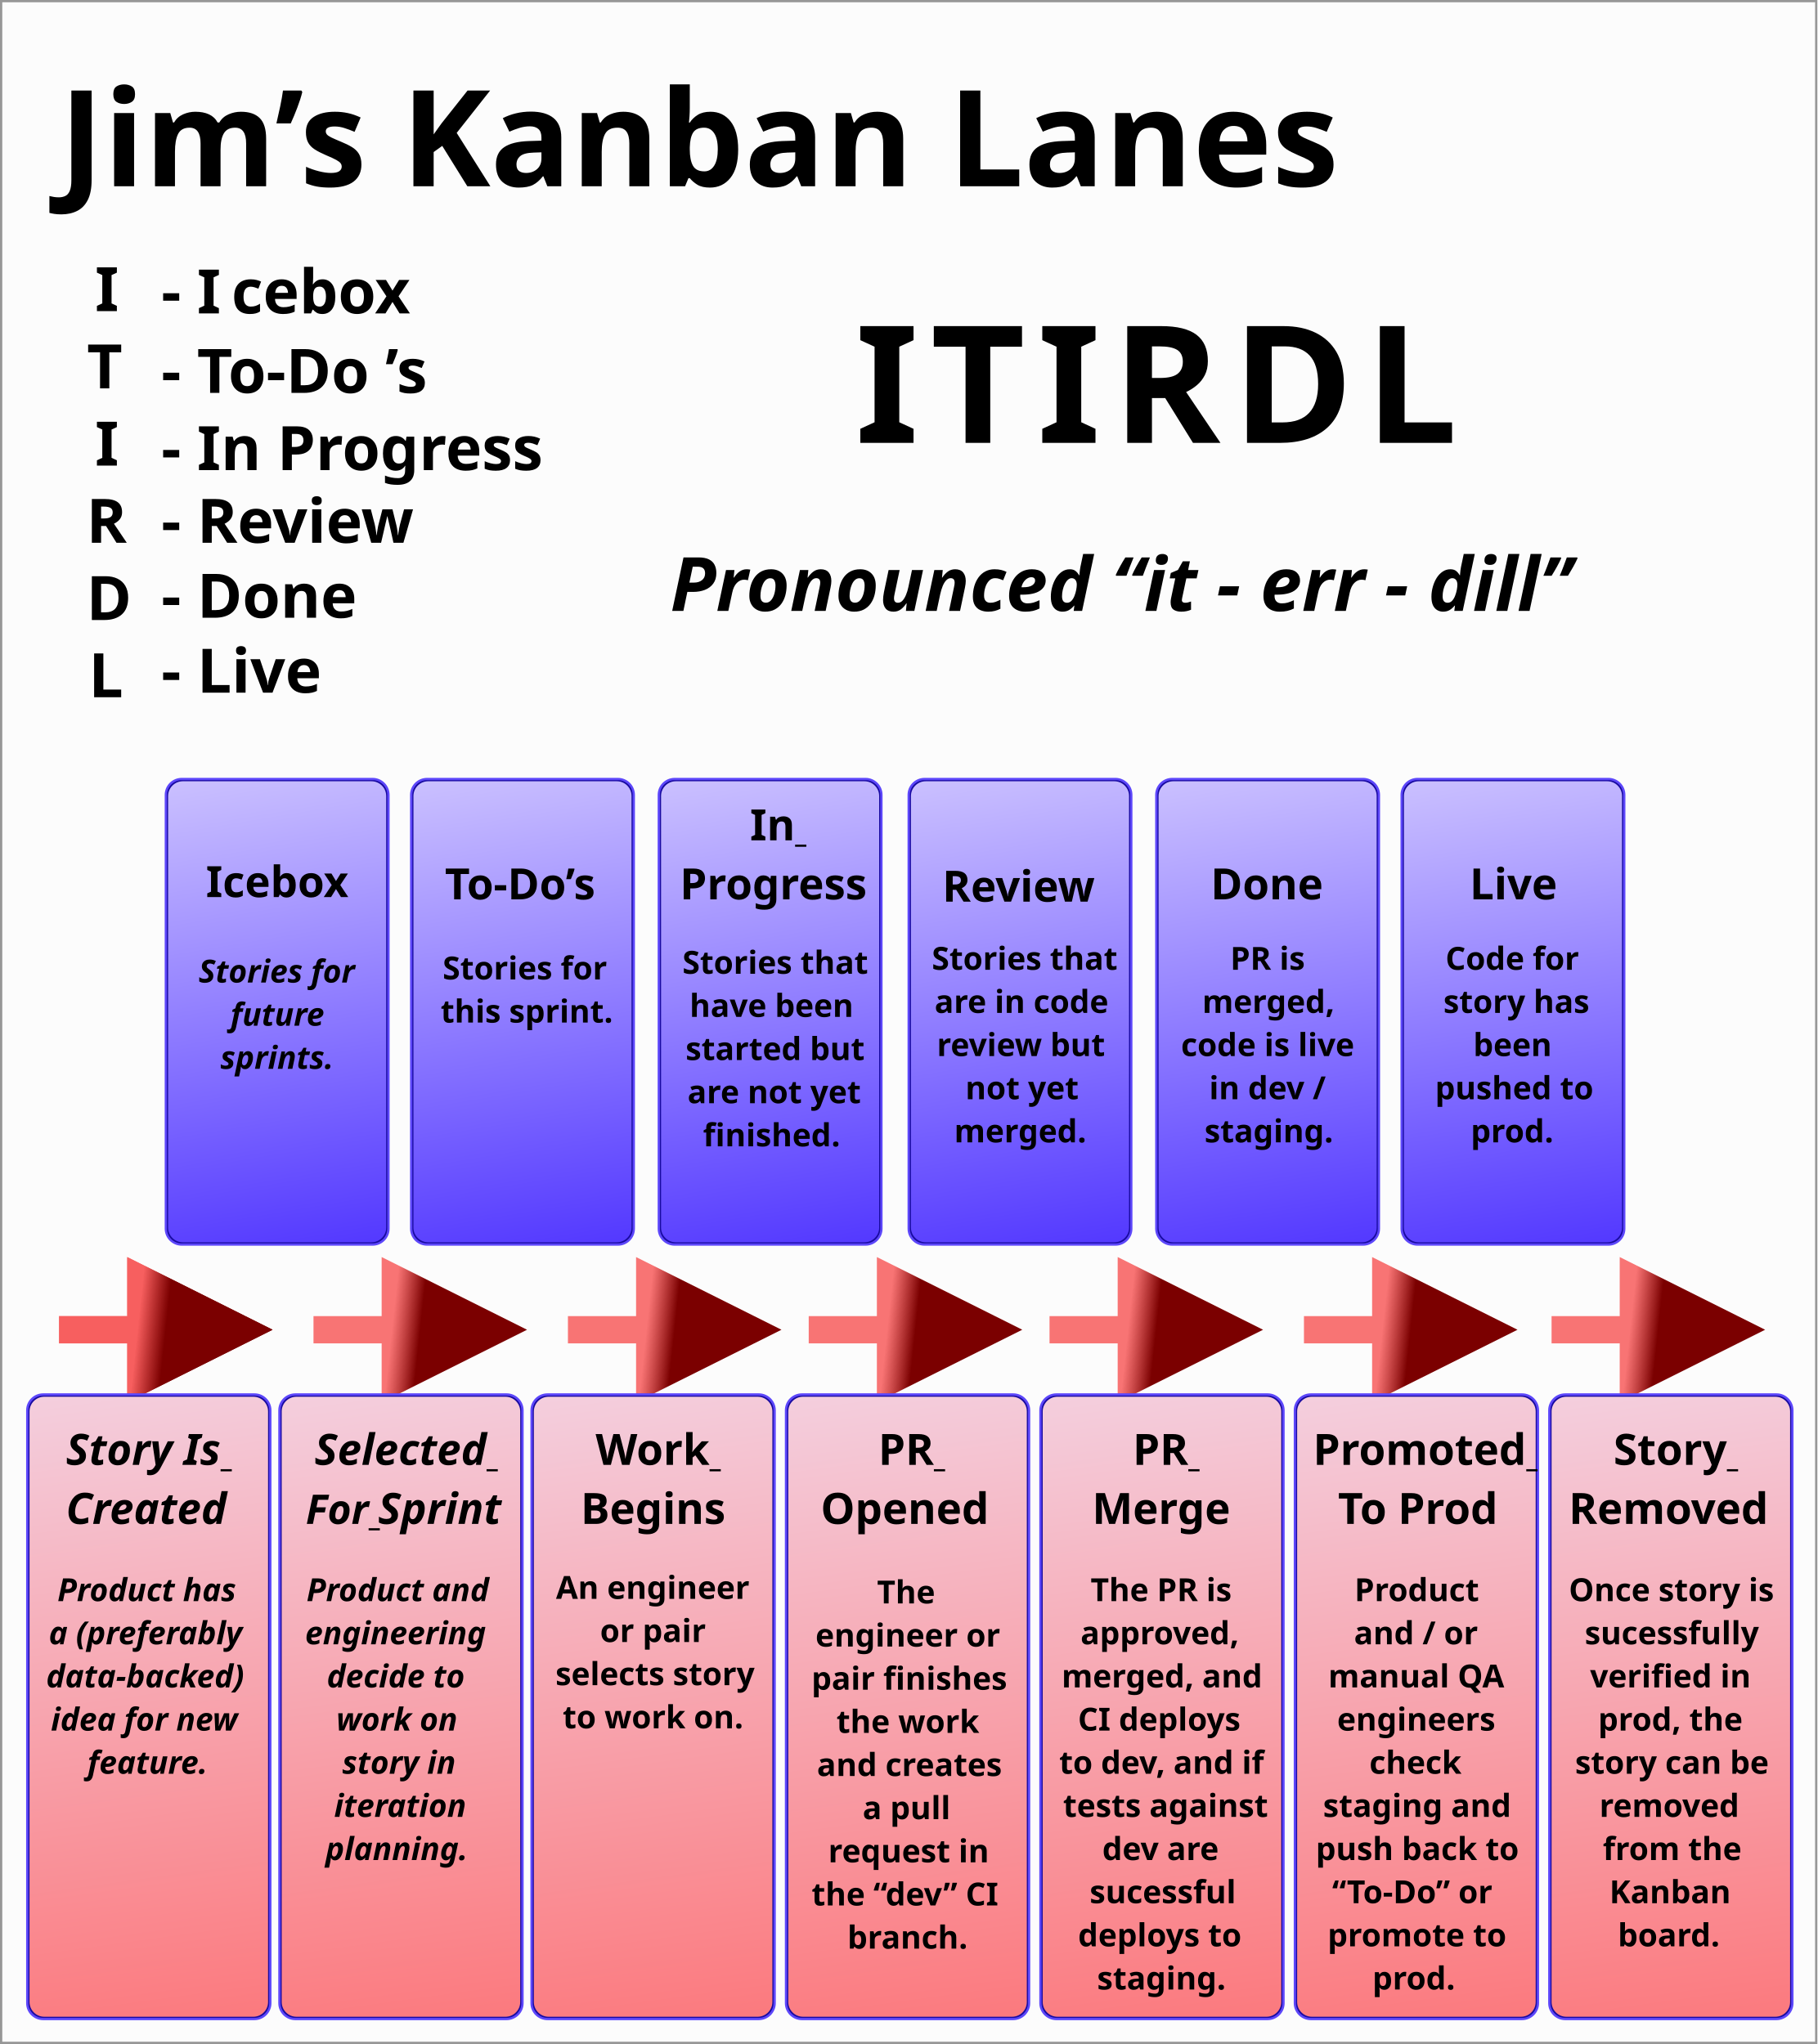
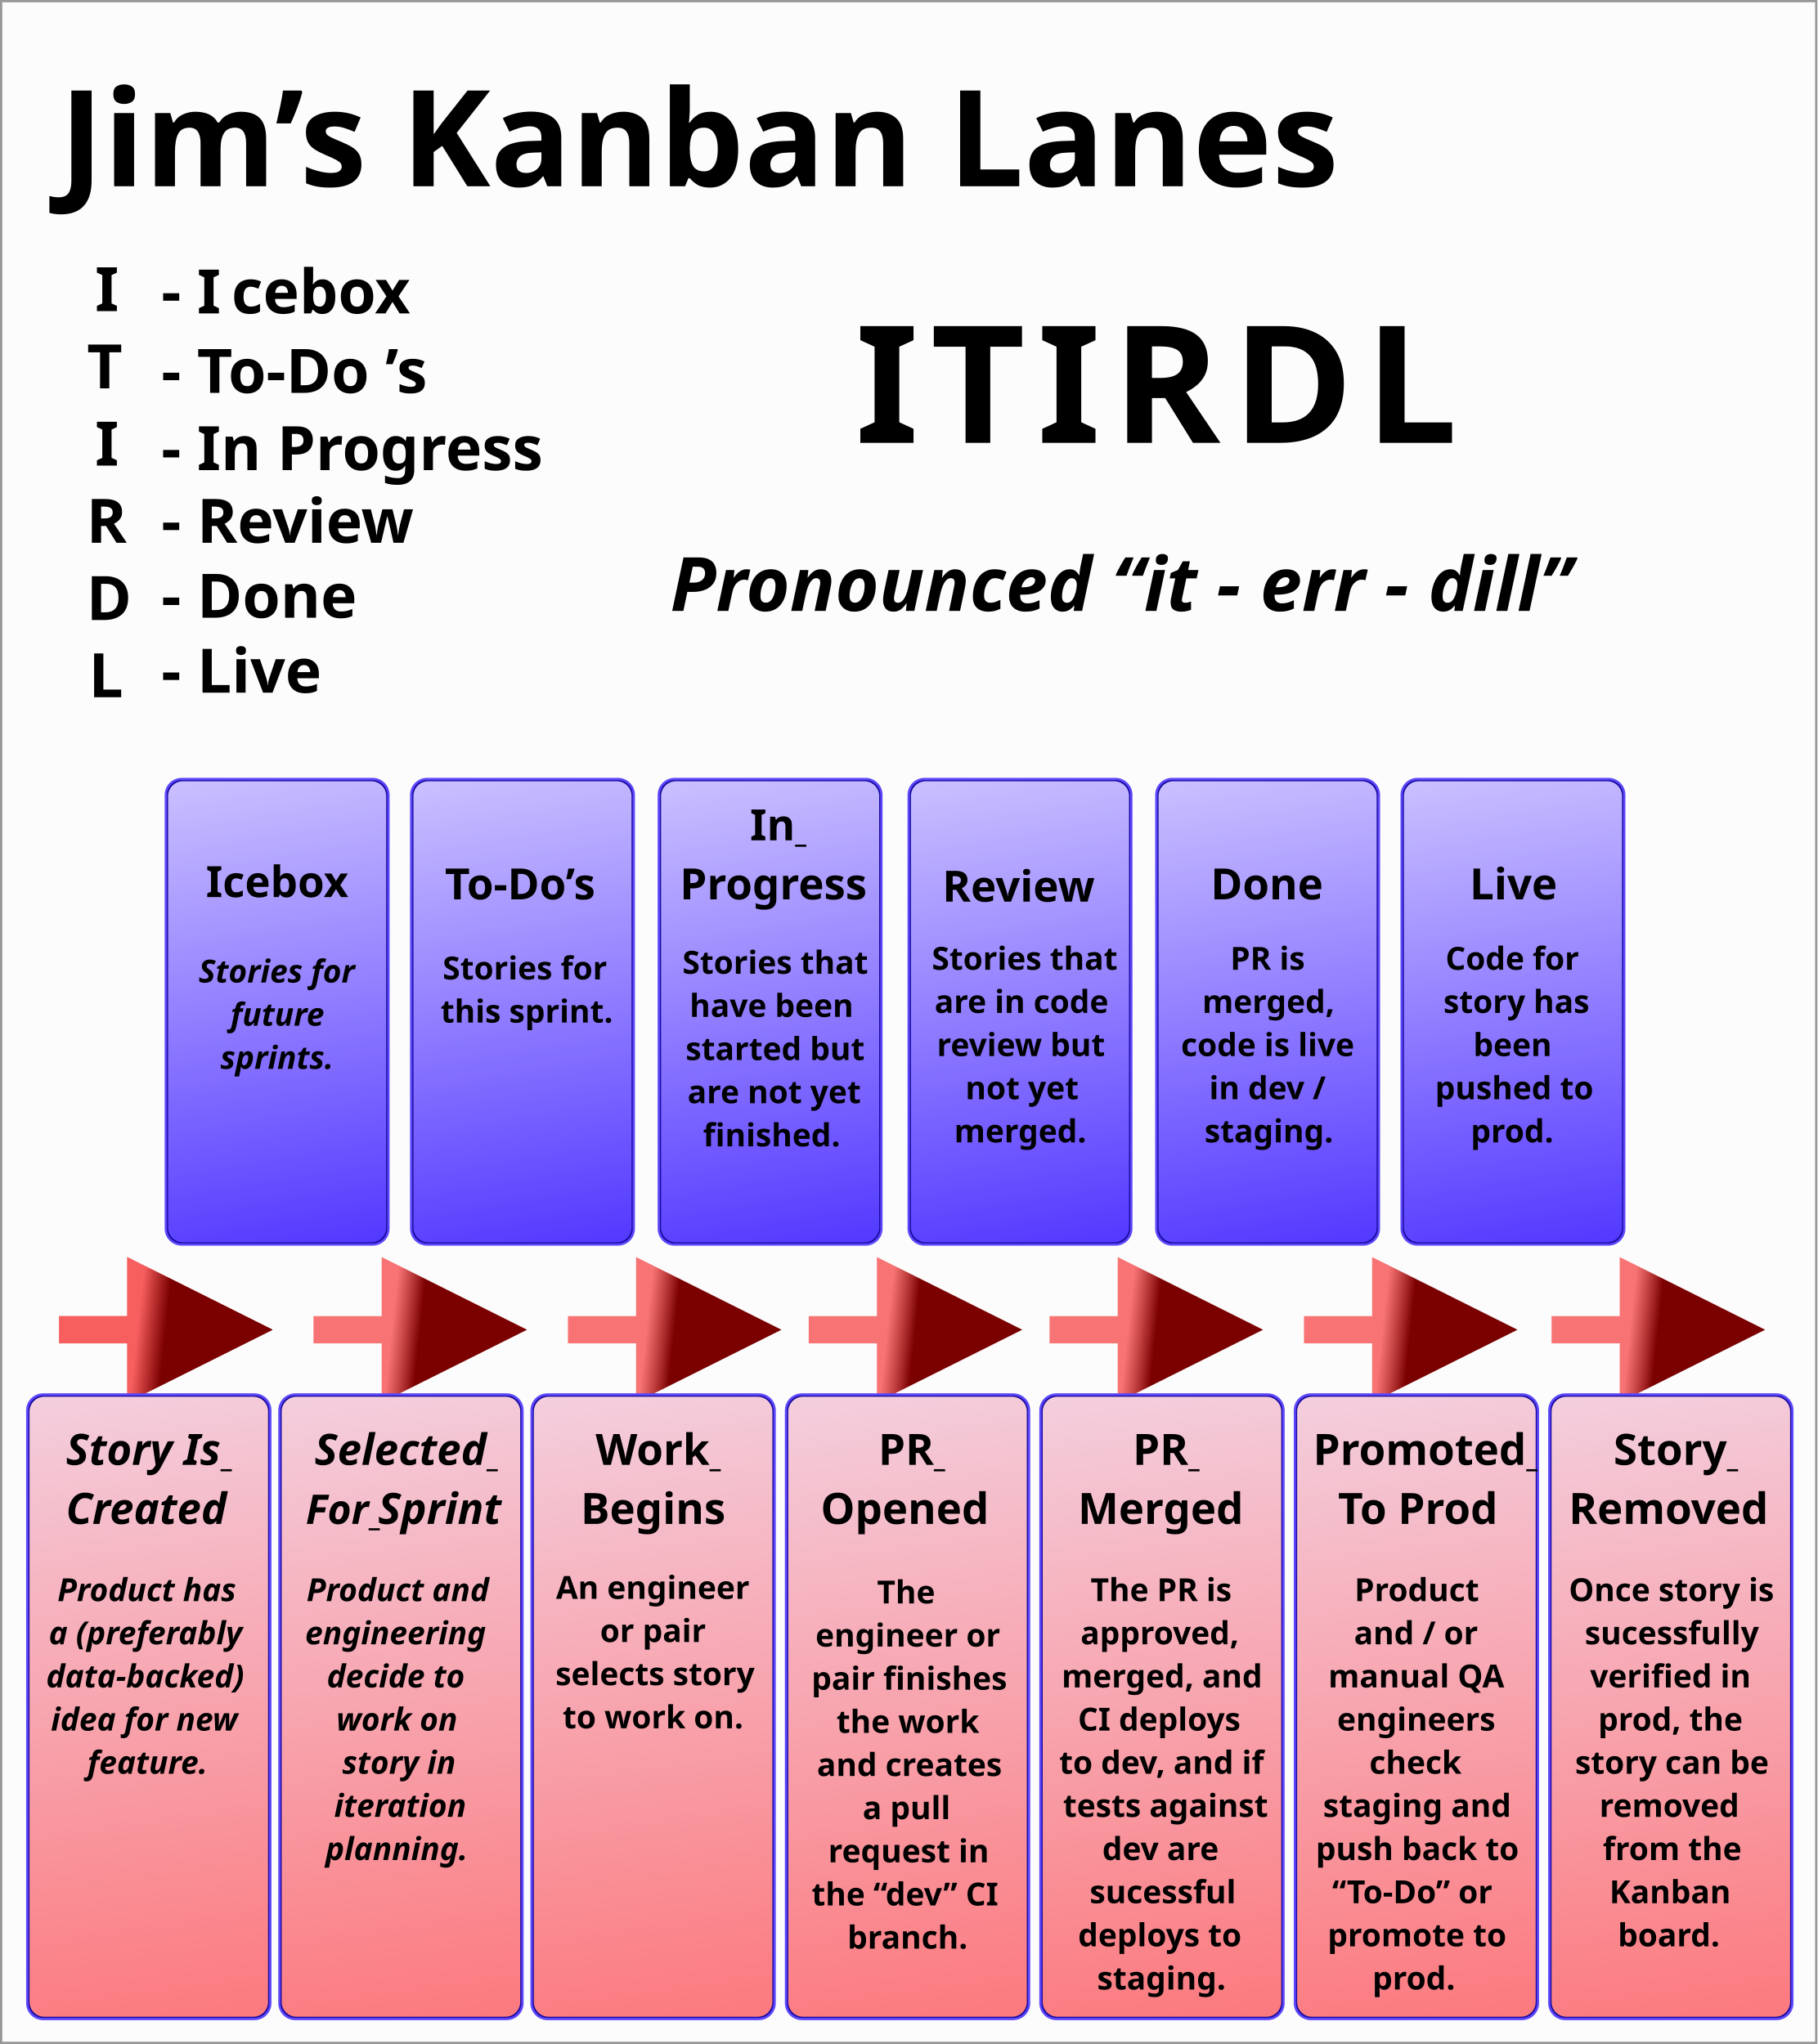
- <svg xmlns="http://www.w3.org/2000/svg" xmlns:xlink="http://www.w3.org/1999/xlink" width="800px" height="900px" viewBox="0 0 800 900" version="1.1">
+ <svg xmlns="http://www.w3.org/2000/svg" xmlns:xlink="http://www.w3.org/1999/xlink" width="800px" height="900px" viewBox="0 0 800 900" version="1.1" style="background: #FFFFFF;">
  <defs>
    <linearGradient x1="46.848%" y1="-38.623%" x2="60.049%" y2="125.686%" id="linearGradient-1">
      <stop stop-color="#F1ECFF" offset="0%" />
      <stop stop-color="#3A1CFF" offset="100%" />
    </linearGradient>
    <rect id="path-2" x="0" y="0" width="98" height="205" rx="7" />
    <rect id="path-3" x="0" y="0" width="98" height="205" rx="7" />
    <rect id="path-4" x="0" y="0" width="98" height="205" rx="7" />
    <rect id="path-5" x="0" y="0" width="98" height="205" rx="7" />
    <rect id="path-6" x="0" y="0" width="98" height="205" rx="7" />
    <rect id="path-7" x="0" y="0" width="98" height="205" rx="7" />
    <linearGradient x1="36.691%" y1="49.552%" x2="50%" y2="50.524%" id="linearGradient-8">
      <stop stop-color="#F75B5B" stop-opacity="0.848" offset="0%" />
      <stop stop-color="#7B0000" offset="100%" />
    </linearGradient>
    <linearGradient x1="47.912%" y1="-38.623%" x2="56.657%" y2="125.686%" id="linearGradient-9">
      <stop stop-color="#F1ECFF" offset="0%" />
      <stop stop-color="#FD6668" offset="100%" />
    </linearGradient>
    <rect id="path-10" x="0" y="0" width="107" height="275" rx="7" />
    <rect id="path-11" x="0" y="0" width="107" height="275" rx="7" />
    <rect id="path-12" x="0" y="0" width="107" height="275" rx="7" />
    <rect id="path-13" x="0" y="0" width="107" height="275" rx="7" />
    <rect id="path-14" x="0" y="0" width="107" height="275" rx="7" />
    <rect id="path-15" x="1.13686838e-13" y="0" width="107" height="275" rx="7" />
    <rect id="path-16" x="1.13686838e-13" y="0" width="107" height="275" rx="7" />
  </defs>
  <g id="Page-1" stroke="none" stroke-width="1" fill="none" fill-rule="evenodd">
    <rect id="Rectangle" stroke="#979797" fill="#FCFCFC" x="0.5" y="0.5" width="799" height="899" />
    <text id="--Icebox" fill="#000000" font-family="AvenirNext-Bold, Avenir Next" font-size="27" font-weight="bold">
      <tspan x="71" y="138">-  I</tspan>
      <tspan x="101.888" y="138">cebox</tspan>
    </text>
    <text id="--To-Do’s" fill="#000000" font-family="AvenirNext-Bold, Avenir Next" font-size="27" font-weight="bold">
      <tspan x="71" y="173">-  To-Do</tspan>
      <tspan x="169.577" y="173">’s</tspan>
    </text>
    <text id="--In-Progress" fill="#000000" font-family="AvenirNext-Bold, Avenir Next" font-size="27" font-weight="bold">
      <tspan x="71" y="207">-  In Progress</tspan>
    </text>
    <text id="--Review" fill="#000000" font-family="AvenirNext-Bold, Avenir Next" font-size="27" font-weight="bold">
      <tspan x="71" y="239">-  Review</tspan>
    </text>
    <text id="--Done" fill="#000000" font-family="AvenirNext-Bold, Avenir Next" font-size="27" font-weight="bold">
      <tspan x="71" y="272">-  Done</tspan>
    </text>
    <text id="--Live" fill="#000000" font-family="AvenirNext-Bold, Avenir Next" font-size="27" font-weight="bold">
      <tspan x="71" y="305">-  Live</tspan>
    </text>
    <text id="Jim’s-Kanban-Lanes" fill="#000000" font-family="AvenirNext-Bold, Avenir Next" font-size="59" font-weight="bold">
      <tspan x="26.105" y="82">Jim’s Kanban Lanes</tspan>
    </text>
    <text id="ITIRDL" fill="#000000" font-family="AvenirNext-Bold, Avenir Next" font-size="72" font-weight="bold" letter-spacing="5.2">
      <tspan x="376.42" y="195">ITIRDL</tspan>
    </text>
    <text id="Pronounced-“it---err" fill="#000000" font-family="AvenirNext-BoldItalic, Avenir Next" font-size="33" font-style="italic" font-weight="bold">
      <tspan x="295.04" y="269">Pronounced “it - err - dill”</tspan>
    </text>
    <text id="ITIRDL" fill="#000000" font-family="AvenirNext-Bold, Avenir Next" font-size="27" font-weight="bold" line-spacing="34" letter-spacing="-1.2">
      <tspan x="41.807" y="137">I</tspan>
      <tspan x="38.257" y="171">T</tspan>
      <tspan x="41.807" y="205">I</tspan>
      <tspan x="38" y="239">R</tspan>
      <tspan x="38" y="273">D</tspan>
      <tspan x="38.999" y="307">L</tspan>
    </text>
    <g id="Kanban-Columns" transform="translate(73, 343)">
      <g id="Kanban-Column">
        <g id="Rectangle">
          <rect stroke="#180AA0" stroke-linejoin="square" fill="url(#linearGradient-1)" fill-rule="evenodd" x="0.5" y="0.5" width="97" height="204" rx="7" />
          <use stroke="#5D47FA" xlink:href="#path-2" />
        </g>
        <text id="Icebox" font-family="AvenirNext-Bold, Avenir Next" font-size="19" font-weight="bold" fill="#000000" text-decoration="underline">
          <tspan x="17.626" y="52">Icebox</tspan>
        </text>
        <text id="Stories-for-future-s" font-family="AvenirNext-BoldItalic, Avenir Next" font-size="14" font-style="italic" font-weight="bold" fill="#000000">
          <tspan x="14.423" y="89.625">Stories for </tspan>
          <tspan x="28.437" y="108.625">future </tspan>
          <tspan x="24.027" y="127.625">sprints.</tspan>
        </text>
      </g>
      <g id="Kanban-Column-Copy" transform="translate(108, 0)">
        <g id="Rectangle">
          <rect stroke="#180AA0" stroke-linejoin="square" fill="url(#linearGradient-1)" fill-rule="evenodd" x="0.5" y="0.5" width="97" height="204" rx="7" />
          <use stroke="#5D47FA" xlink:href="#path-3" />
        </g>
        <text id="To-Do’s" fill="#000000" font-family="AvenirNext-Bold, Avenir Next" font-size="19" font-weight="bold" text-decoration="underline">
          <tspan x="14.843" y="53">To-Do’s</tspan>
        </text>
        <text id="Stories-for-this-spr" font-family="AvenirNext-Bold, Avenir Next" font-size="14" font-weight="bold" fill="#000000">
          <tspan x="13.849" y="88.25">Stories for </tspan>
          <tspan x="12.974" y="107.25">this sprint.</tspan>
        </text>
      </g>
      <g id="Kanban-Column-Copy-2" transform="translate(217, 0)">
        <g id="Rectangle">
          <rect stroke="#180AA0" stroke-linejoin="square" fill="url(#linearGradient-1)" fill-rule="evenodd" x="0.5" y="0.5" width="97" height="204" rx="7" />
          <use stroke="#5D47FA" xlink:href="#path-4" />
        </g>
        <text id="In-Progress" font-family="AvenirNext-Bold, Avenir Next" font-size="19" font-weight="bold" fill="#000000" text-decoration="underline">
          <tspan x="40.127" y="27">In </tspan>
          <tspan x="9.261" y="53">Progress</tspan>
        </text>
        <text id="Stories-that-have-be" font-family="AvenirNext-Bold, Avenir Next" font-size="14" font-weight="bold" fill="#000000">
          <tspan x="10.388" y="85.75">Stories that </tspan>
          <tspan x="13.559" y="104.75">have been </tspan>
          <tspan x="11.795" y="123.75">started but </tspan>
          <tspan x="12.635" y="142.75">are not yet </tspan>
          <tspan x="19.46" y="161.75">finished.</tspan>
        </text>
      </g>
      <g id="Kanban-Column-Copy-3" transform="translate(327, 0)">
        <g id="Rectangle">
          <rect stroke="#180AA0" stroke-linejoin="square" fill="url(#linearGradient-1)" fill-rule="evenodd" x="0.5" y="0.5" width="97" height="204" rx="7" />
          <use stroke="#5D47FA" xlink:href="#path-5" />
        </g>
        <text id="Review" fill="#000000" font-family="AvenirNext-Bold, Avenir Next" font-size="19" font-weight="bold" text-decoration="underline">
          <tspan x="14.805" y="54">Review</tspan>
        </text>
        <text id="Stories-that-are-in" fill="#000000" font-family="AvenirNext-Bold, Avenir Next" font-size="14" font-weight="bold">
          <tspan x="10.174" y="84">Stories that </tspan>
          <tspan x="11.399" y="103">are in code </tspan>
          <tspan x="12.393" y="122">review but </tspan>
          <tspan x="24.951" y="141">not yet </tspan>
          <tspan x="20.016" y="160">merged.</tspan>
        </text>
      </g>
      <g id="Kanban-Column-Copy-4" transform="translate(436, 0)">
        <g id="Rectangle">
          <rect stroke="#180AA0" stroke-linejoin="square" fill="url(#linearGradient-1)" fill-rule="evenodd" x="0.5" y="0.5" width="97" height="204" rx="7" />
          <use stroke="#5D47FA" xlink:href="#path-6" />
        </g>
        <text id="Done" fill="#000000" font-family="AvenirNext-Bold, Avenir Next" font-size="19" font-weight="bold" text-decoration="underline">
          <tspan x="23.915" y="53">Done</tspan>
        </text>
        <text id="PR-is-merged,-code-i" font-family="AvenirNext-Bold, Avenir Next" font-size="14" font-weight="bold" fill="#000000">
          <tspan x="32.539" y="84">PR is </tspan>
          <tspan x="20.226" y="103">merged, </tspan>
          <tspan x="10.888" y="122">code is live </tspan>
          <tspan x="23.25" y="141">in dev / </tspan>
          <tspan x="21.22" y="160">staging.</tspan>
        </text>
      </g>
      <g id="Kanban-Column-Copy-5" transform="translate(544, 0)">
        <g id="Rectangle">
          <rect stroke="#180AA0" stroke-linejoin="square" fill="url(#linearGradient-1)" fill-rule="evenodd" x="0.5" y="0.5" width="97" height="204" rx="7" />
          <use stroke="#5D47FA" xlink:href="#path-7" />
        </g>
        <text id="Live" fill="#000000" font-family="AvenirNext-Bold, Avenir Next" font-size="19" font-weight="bold" text-decoration="underline">
          <tspan x="29.929" y="53">Live</tspan>
        </text>
        <text id="Code-for-story-has-b" fill="#000000" font-family="AvenirNext-Bold, Avenir Next" font-size="14" font-weight="bold">
          <tspan x="19.302" y="84">Code for </tspan>
          <tspan x="18.378" y="103">story has </tspan>
          <tspan x="31.517" y="122">been </tspan>
          <tspan x="14.71" y="141">pushed to </tspan>
          <tspan x="30.411" y="160">prod.</tspan>
        </text>
      </g>
    </g>
    <path id="Line" d="M56,591.5 L26,591.5 L26,579.5 L56,579.5 L56,553.5 L120,585.5 L56,617.5 L56,591.5 Z" fill="url(#linearGradient-8)" fill-rule="nonzero" />
    <path id="Line" d="M168,591.5 L138,591.5 L138,579.5 L168,579.5 L168,553.5 L232,585.5 L168,617.5 L168,591.5 Z" fill="url(#linearGradient-8)" fill-rule="nonzero" />
    <path id="Line" d="M280,591.5 L250,591.5 L250,579.5 L280,579.5 L280,553.5 L344,585.5 L280,617.5 L280,591.5 Z" fill="url(#linearGradient-8)" fill-rule="nonzero" />
    <path id="Line" d="M386,591.5 L356,591.5 L356,579.5 L386,579.5 L386,553.5 L450,585.5 L386,617.5 L386,591.5 Z" fill="url(#linearGradient-8)" fill-rule="nonzero" />
    <path id="Line" d="M492,591.5 L462,591.5 L462,579.5 L492,579.5 L492,553.5 L556,585.5 L492,617.5 L492,591.5 Z" fill="url(#linearGradient-8)" fill-rule="nonzero" />
    <path id="Line" d="M604,591.5 L574,591.5 L574,579.5 L604,579.5 L604,553.5 L668,585.5 L604,617.5 L604,591.5 Z" fill="url(#linearGradient-8)" fill-rule="nonzero" />
    <path id="Line" d="M56,591.5 L26,591.5 L26,579.5 L56,579.5 L56,553.5 L120,585.5 L56,617.5 L56,591.5 Z" fill="url(#linearGradient-8)" fill-rule="nonzero" />
    <path id="Line" d="M713,591.5 L683,591.5 L683,579.5 L713,579.5 L713,553.5 L777,585.5 L713,617.5 L713,591.5 Z" fill="url(#linearGradient-8)" fill-rule="nonzero" />
    <g id="Story-Move-Column" transform="translate(12, 614)">
      <g id="Rectangle">
        <rect stroke="#180AA0" stroke-linejoin="square" fill="url(#linearGradient-9)" fill-rule="evenodd" x="0.5" y="0.5" width="106" height="274" rx="7" />
        <use stroke="#5D47FA" xlink:href="#path-10" />
      </g>
      <text id="Story-Is-Created" font-family="AvenirNext-BoldItalic, Avenir Next" font-size="19" font-style="italic" font-weight="bold" fill="#000000" text-decoration="underline">
        <tspan x="17.061" y="31"> Story Is </tspan>
        <tspan x="17.014" y="57">Created</tspan>
      </text>
      <text id="Product-has-a-(prefe" font-family="AvenirNext-BoldItalic, Avenir Next" font-size="14" font-style="italic" font-weight="bold" fill="#000000">
        <tspan x="13.272" y="91">Product has </tspan>
        <tspan x="9.478" y="110">a (preferably </tspan>
        <tspan x="8.323" y="129">data-backed) </tspan>
        <tspan x="10.402" y="148">idea for new </tspan>
        <tspan x="26.439" y="167">feature.</tspan>
      </text>
    </g>
    <g id="Story-Move-Column-Copy" transform="translate(123, 614)">
      <g id="Rectangle">
        <rect stroke="#180AA0" stroke-linejoin="square" fill="url(#linearGradient-9)" fill-rule="evenodd" x="0.5" y="0.5" width="106" height="274" rx="7" />
        <use stroke="#5D47FA" xlink:href="#path-11" />
      </g>
      <text id="Selected-For-Sprint" font-family="AvenirNext-BoldItalic, Avenir Next" font-size="19" font-style="italic" font-weight="bold" fill="#000000" text-decoration="underline">
        <tspan x="15.47" y="31">Selected </tspan>
        <tspan x="11.595" y="57" font-size="18">For </tspan>
        <tspan x="43.419" y="57">Sprint</tspan>
      </text>
      <text id="Product-and-engineer" font-family="AvenirNext-BoldItalic, Avenir Next" font-size="14" font-style="italic" font-weight="bold" fill="#000000">
        <tspan x="11.928" y="91">Product and </tspan>
        <tspan x="11.305" y="110">engineering </tspan>
        <tspan x="20.86" y="129">decide to </tspan>
        <tspan x="25.032" y="148">work on </tspan>
        <tspan x="27.664" y="167">story in </tspan>
        <tspan x="24.08" y="186">iteration </tspan>
        <tspan x="20.258" y="205">planning.</tspan>
      </text>
    </g>
    <g id="Story-Move-Column-Copy-2" transform="translate(234, 614)">
      <g id="Rectangle">
        <rect stroke="#180AA0" stroke-linejoin="square" fill="url(#linearGradient-9)" fill-rule="evenodd" x="0.5" y="0.5" width="106" height="274" rx="7" />
        <use stroke="#5D47FA" xlink:href="#path-12" />
      </g>
      <text id="Work-Begins" font-family="AvenirNext-Bold, Avenir Next" font-size="19" font-weight="bold" fill="#000000" text-decoration="underline">
        <tspan x="28.186" y="31">Work </tspan>
        <tspan x="21.622" y="57">Begins</tspan>
      </text>
      <text id="An-engineer-or-pair" font-family="AvenirNext-Bold, Avenir Next" font-size="14" font-weight="bold" fill="#000000">
        <tspan x="10.745" y="90">An engineer </tspan>
        <tspan x="30.149" y="109">or pair </tspan>
        <tspan x="10.514" y="128">selects story </tspan>
        <tspan x="13.678" y="147">to work on.</tspan>
      </text>
    </g>
    <g id="Story-Move-Column-Copy-3" transform="translate(346, 614)">
      <g id="Rectangle">
        <rect stroke="#180AA0" stroke-linejoin="square" fill="url(#linearGradient-9)" fill-rule="evenodd" x="0.5" y="0.5" width="106" height="274" rx="7" />
        <use stroke="#5D47FA" xlink:href="#path-13" />
      </g>
      <text id="PR-Opened" font-family="AvenirNext-Bold, Avenir Next" font-size="19" font-weight="bold" fill="#000000" text-decoration="underline">
        <tspan x="40.621" y="31">PR</tspan>
        <tspan x="15.247" y="57">Opened</tspan>
      </text>
      <text id="The-engineer-or-pair" font-family="AvenirNext-Bold, Avenir Next" font-size="14" font-weight="bold" fill="#000000">
        <tspan x="40.068" y="92">The </tspan>
        <tspan x="12.964" y="111">engineer or </tspan>
        <tspan x="11.207" y="130">pair finishes </tspan>
        <tspan x="22.197" y="149">the work </tspan>
        <tspan x="13.601" y="168">and creates </tspan>
        <tspan x="33.719" y="187">a pull </tspan>
        <tspan x="18.571" y="206">request in </tspan>
        <tspan x="11.256" y="225">the “dev” CI </tspan>
        <tspan x="27.013" y="244">branch.</tspan>
      </text>
    </g>
    <g id="Story-Move-Column-Copy-4" transform="translate(458, 614)">
      <g id="Rectangle">
        <rect stroke="#180AA0" stroke-linejoin="square" fill="url(#linearGradient-9)" fill-rule="evenodd" x="0.5" y="0.5" width="106" height="274" rx="7" />
        <use stroke="#5D47FA" xlink:href="#path-14" />
      </g>
-       <text id="PR-Merge" font-family="AvenirNext-Bold, Avenir Next" font-size="19" font-weight="bold" fill="#000000" text-decoration="underline">
+       <text id="PR-Merged" font-family="AvenirNext-Bold, Avenir Next" font-size="19" font-weight="bold" fill="#000000" text-decoration="underline">
        <tspan x="40.621" y="31">PR </tspan>
-         <tspan x="22.762" y="57">Merge</tspan>
+         <tspan x="16.511" y="57">Merged</tspan>
      </text>
      <text id="The-PR-is-approved," font-family="AvenirNext-Bold, Avenir Next" font-size="14" font-weight="bold" fill="#000000">
        <tspan x="22.071" y="91">The PR is </tspan>
        <tspan x="17.633" y="110">approved, </tspan>
        <tspan x="9.31" y="129">merged, and </tspan>
        <tspan x="16.492" y="148">CI deploys </tspan>
        <tspan x="8.253" y="167">to dev, and if </tspan>
        <tspan x="9.94" y="186">tests against </tspan>
        <tspan x="27.223" y="205">dev are </tspan>
        <tspan x="21.665" y="224">sucessful </tspan>
        <tspan x="16.562" y="243">deploys to </tspan>
        <tspan x="24.934" y="262">staging.</tspan>
      </text>
    </g>
    <g id="Story-Move-Column-Copy-5" transform="translate(570, 614)">
      <g id="Rectangle">
        <rect stroke="#180AA0" stroke-linejoin="square" fill="url(#linearGradient-9)" fill-rule="evenodd" x="0.5" y="0.5" width="106" height="274" rx="7" />
        <use stroke="#5D47FA" xlink:href="#path-15" />
      </g>
      <text id="Promoted-To-Prod" font-family="AvenirNext-Bold, Avenir Next" font-size="19" font-weight="bold" fill="#000000" text-decoration="underline">
        <tspan x="8.005" y="31">Promoted </tspan>
        <tspan x="18.996" y="57">To Prod</tspan>
      </text>
      <text id="Product-and-/-or-man" font-family="AvenirNext-Bold, Avenir Next" font-size="14" font-weight="bold" fill="#000000">
        <tspan x="26.222" y="91">Product </tspan>
        <tspan x="26.019" y="110">and / or </tspan>
        <tspan x="14.686" y="129">manual QA </tspan>
        <tspan x="18.606" y="148">engineers </tspan>
        <tspan x="32.802" y="167">check </tspan>
        <tspan x="12.404" y="186">staging and </tspan>
        <tspan x="9.191" y="205">push back to </tspan>
        <tspan x="16.387" y="224">“To-Do” or </tspan>
        <tspan x="14.385" y="243">promote to </tspan>
        <tspan x="34.125" y="262">prod.</tspan>
      </text>
    </g>
    <g id="Story-Move-Column-Copy-6" transform="translate(682, 614)">
      <g id="Rectangle">
        <rect stroke="#180AA0" stroke-linejoin="square" fill="url(#linearGradient-9)" fill-rule="evenodd" x="0.5" y="0.5" width="106" height="274" rx="7" />
        <use stroke="#5D47FA" xlink:href="#path-16" />
      </g>
      <text id="Story-Removed" font-family="AvenirNext-Bold, Avenir Next" font-size="19" font-weight="bold" fill="#000000" text-decoration="underline">
        <tspan x="28.256" y="31">Story </tspan>
        <tspan x="8.572" y="57">Removed</tspan>
      </text>
      <text id="Once-story-is-sucess" font-family="AvenirNext-Bold, Avenir Next" font-size="14" font-weight="bold" fill="#000000">
        <tspan x="8.589" y="91">Once story is </tspan>
        <tspan x="15.61" y="110">sucessfully </tspan>
        <tspan x="17.948" y="129">verified in </tspan>
        <tspan x="21.49" y="148">prod, the </tspan>
        <tspan x="11.347" y="167">story can be </tspan>
        <tspan x="22.043" y="186">removed </tspan>
        <tspan x="23.569" y="205">from the </tspan>
        <tspan x="26.446" y="224">Kanban </tspan>
        <tspan x="30.149" y="243">board.</tspan>
      </text>
    </g>
  </g>
</svg>
